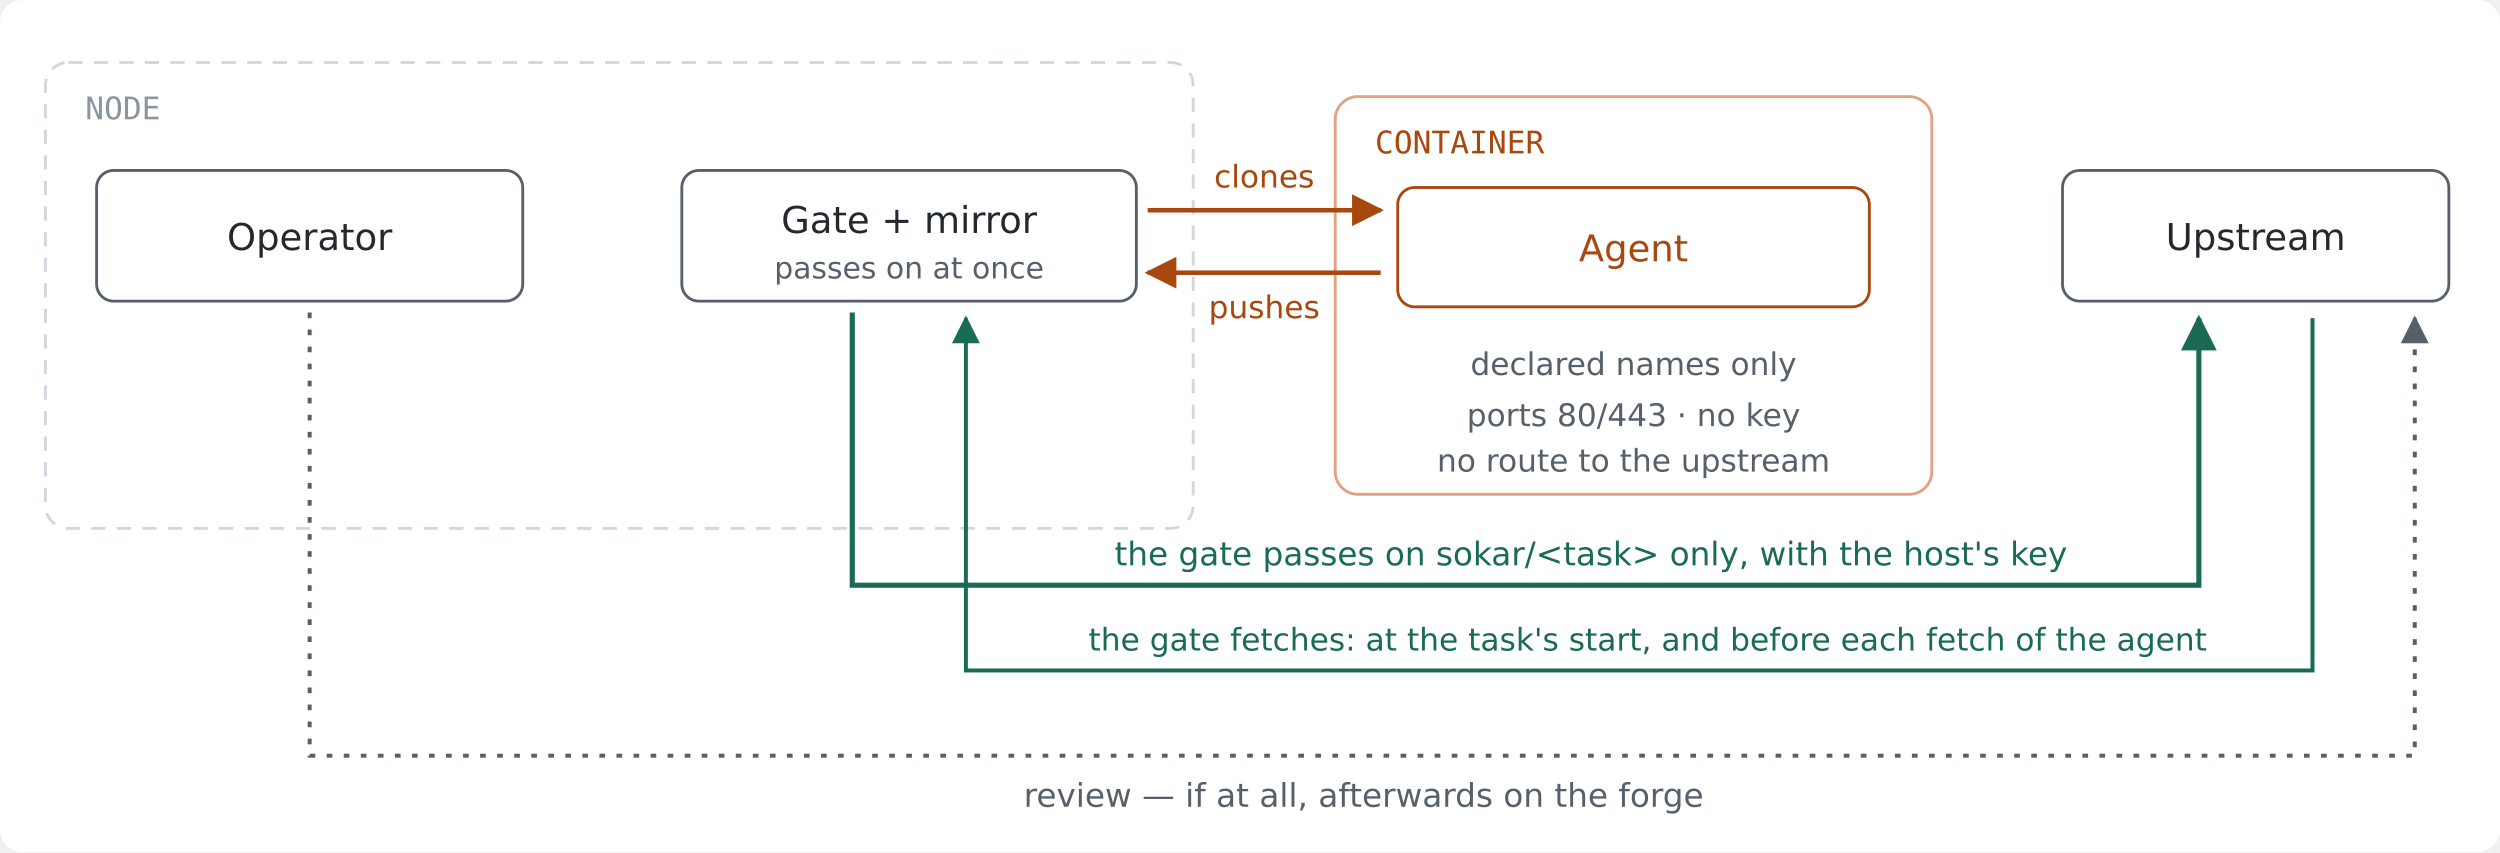
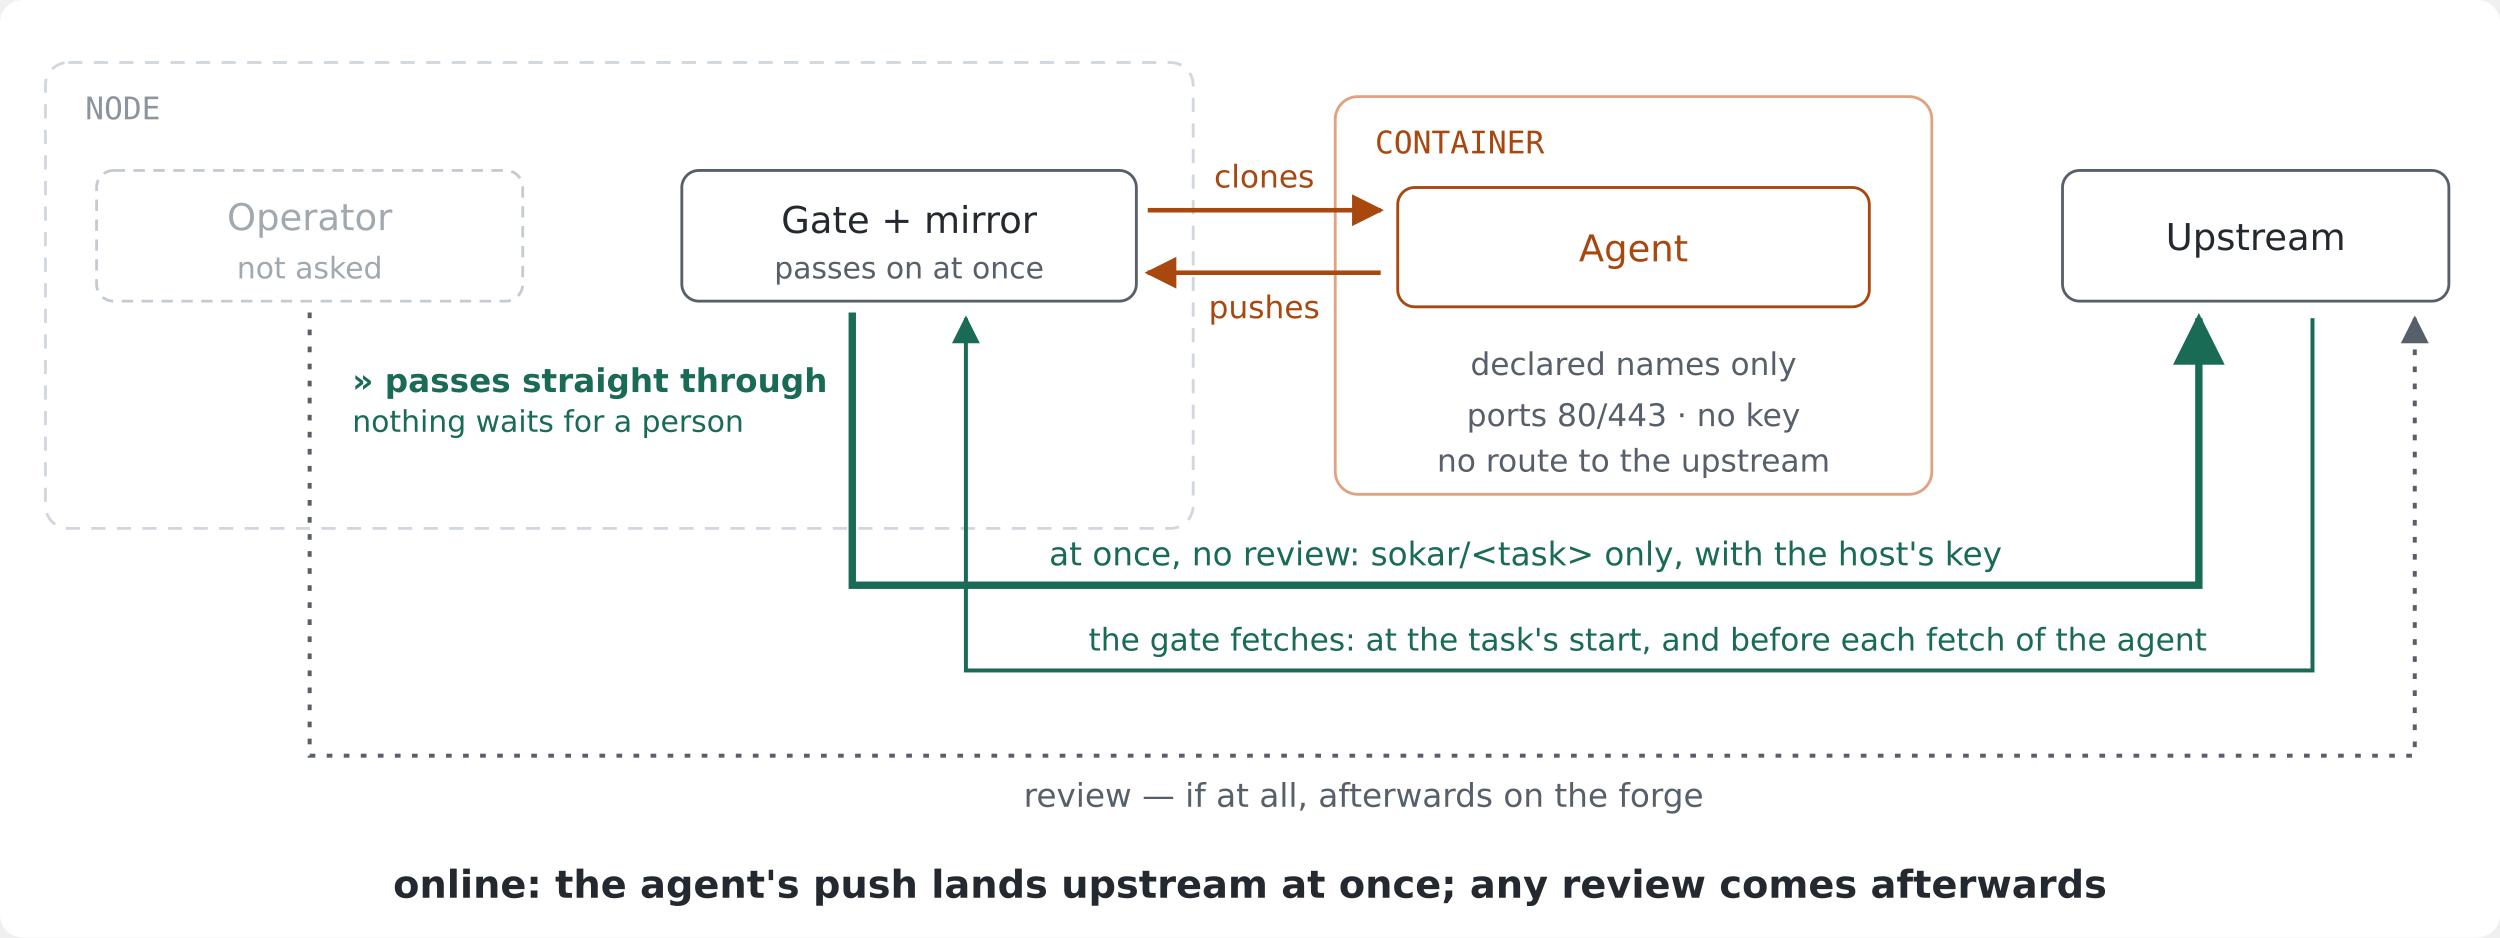
- <svg xmlns="http://www.w3.org/2000/svg" viewBox="0 0 880 300" width="880" height="300" role="img" aria-label="Online: the agent clones from and pushes to the gate on this machine, as in guarded, and never reaches the upstream itself; the gate on the host fetches from the upstream at the task's start and before each fetch of the agent, and passes the task's own branch on at once, with the host's key; any review happens afterwards on the forge.">
-   <rect x="0" y="0" width="880" height="300" rx="8" fill="#ffffff" />
+ <svg xmlns="http://www.w3.org/2000/svg" viewBox="0 0 880 330" width="880" height="330" role="img" aria-label="Online: the agent clones from and pushes to the gate on this machine, as in guarded, and never reaches the upstream itself; the gate on the host fetches from the upstream at the task's start and before each fetch of the agent, and passes the task's own branch on at once, with the host's key; any review happens afterwards on the forge.">
+   <rect x="0" y="0" width="880" height="330" rx="8" fill="#ffffff" />
  <defs>
    <marker id="ink" viewBox="0 0 10 10" refX="9" refY="5" markerWidth="7" markerHeight="7" orient="auto-start-reverse">
      <path d="M 0 0 L 10 5 L 0 10 z" fill="#57606a" />
    </marker>
    <marker id="agent" viewBox="0 0 10 10" refX="9" refY="5" markerWidth="7" markerHeight="7" orient="auto-start-reverse">
      <path d="M 0 0 L 10 5 L 0 10 z" fill="#a8480f" />
    </marker>
    <marker id="host" viewBox="0 0 10 10" refX="9" refY="5" markerWidth="7" markerHeight="7" orient="auto-start-reverse">
      <path d="M 0 0 L 10 5 L 0 10 z" fill="#1a6b56" />
    </marker>
  </defs>
  <g font-family="'Fira Sans','DejaVu Sans',sans-serif">
    <rect x="16" y="22" width="404" height="164" rx="8" fill="none" stroke="#d0d7de" stroke-dasharray="5 4" />
    <text x="30" y="42" font-size="11" fill="#8c959f" font-family="'IBM Plex Mono',monospace">NODE</text>
-     <rect x="34" y="60" width="150" height="46" rx="6" fill="none" stroke="#57606a" />
-     <text x="109" y="88" font-size="13" text-anchor="middle" fill="#24292f">Operator</text>
+     <rect x="34" y="60" width="150" height="46" rx="6" fill="none" stroke="#c4cbd2" stroke-dasharray="4 3" />
+     <text x="109" y="81" font-size="13" text-anchor="middle" fill="#a0a8b0">Operator</text>
+     <text x="109" y="98" font-size="10.5" text-anchor="middle" fill="#a0a8b0">not asked</text>
+     <text x="124" y="138" font-size="11.5" fill="#1a6b56" font-weight="bold">» passes straight through</text>
+     <text x="124" y="152" font-size="10.5" fill="#1a6b56">nothing waits for a person</text>
    <rect x="240" y="60" width="160" height="46" rx="6" fill="none" stroke="#57606a" />
    <text x="320" y="82" font-size="13" text-anchor="middle" fill="#24292f">Gate + mirror</text>
    <text x="320" y="98" font-size="10.5" text-anchor="middle" fill="#57606a">passes on at once</text>
    <rect x="470" y="34" width="210" height="140" rx="8" fill="none" stroke="#e0a281" />
    <text x="484" y="54" font-size="11" fill="#a8480f" font-family="'IBM Plex Mono',monospace">CONTAINER</text>
    <rect x="492" y="66" width="166" height="42" rx="6" fill="none" stroke="#a8480f" />
    <text x="575" y="92" font-size="13" text-anchor="middle" fill="#a8480f">Agent</text>
    <text x="575" y="132" font-size="11" text-anchor="middle" fill="#57606a">declared names only</text>
    <text x="575" y="150" font-size="11" text-anchor="middle" fill="#57606a">ports 80/443 · no key</text>
    <rect x="726" y="60" width="136" height="46" rx="6" fill="none" stroke="#57606a" />
    <text x="794" y="88" font-size="13" text-anchor="middle" fill="#24292f">Upstream</text>
    <path d="M 404 74 L 486 74" stroke="#a8480f" stroke-width="1.6" fill="none" marker-end="url(#agent)" />
    <text x="445" y="66" font-size="11" text-anchor="middle" fill="#a8480f">clones</text>
    <path d="M 486 96 L 404 96" stroke="#a8480f" stroke-width="1.6" fill="none" marker-end="url(#agent)" />
    <text x="445" y="112" font-size="11" text-anchor="middle" fill="#a8480f">pushes</text>
    <text x="575" y="166" font-size="11" text-anchor="middle" fill="#57606a">no route to the upstream</text>
-     <path d="M 300 110 L 300 206 L 774 206 L 774 112" stroke="#1a6b56" stroke-width="1.8" fill="none" marker-end="url(#host)" />
-     <text x="560" y="199" font-size="11.5" text-anchor="middle" fill="#1a6b56">the gate passes on sokar/&lt;task&gt; only, with the host's key</text>
+     <path d="M 300 110 L 300 206 L 774 206 L 774 112" stroke="#1a6b56" stroke-width="2.6" fill="none" marker-end="url(#host)" />
+     <text x="537" y="199" font-size="11.5" text-anchor="middle" fill="#1a6b56">at once, no review: sokar/&lt;task&gt; only, with the host's key</text>
    <path d="M 814 112 L 814 236 L 340 236 L 340 112" stroke="#1a6b56" stroke-width="1.4" fill="none" marker-end="url(#host)" />
    <text x="580" y="229" font-size="11" text-anchor="middle" fill="#1a6b56">the gate fetches: at the task's start, and before each fetch of the agent</text>
    <path d="M 109 110 L 109 266 L 850 266 L 850 112" stroke="#57606a" stroke-width="1.4" fill="none" stroke-dasharray="2 4" marker-end="url(#ink)" />
    <text x="480" y="284" font-size="11.5" text-anchor="middle" fill="#57606a">review — if at all, afterwards on the forge</text>
+     <text x="440" y="316" font-size="13.5" text-anchor="middle" fill="#24292f" font-weight="bold">online: the agent's push lands upstream at once; any review comes afterwards</text>
  </g>
</svg>
